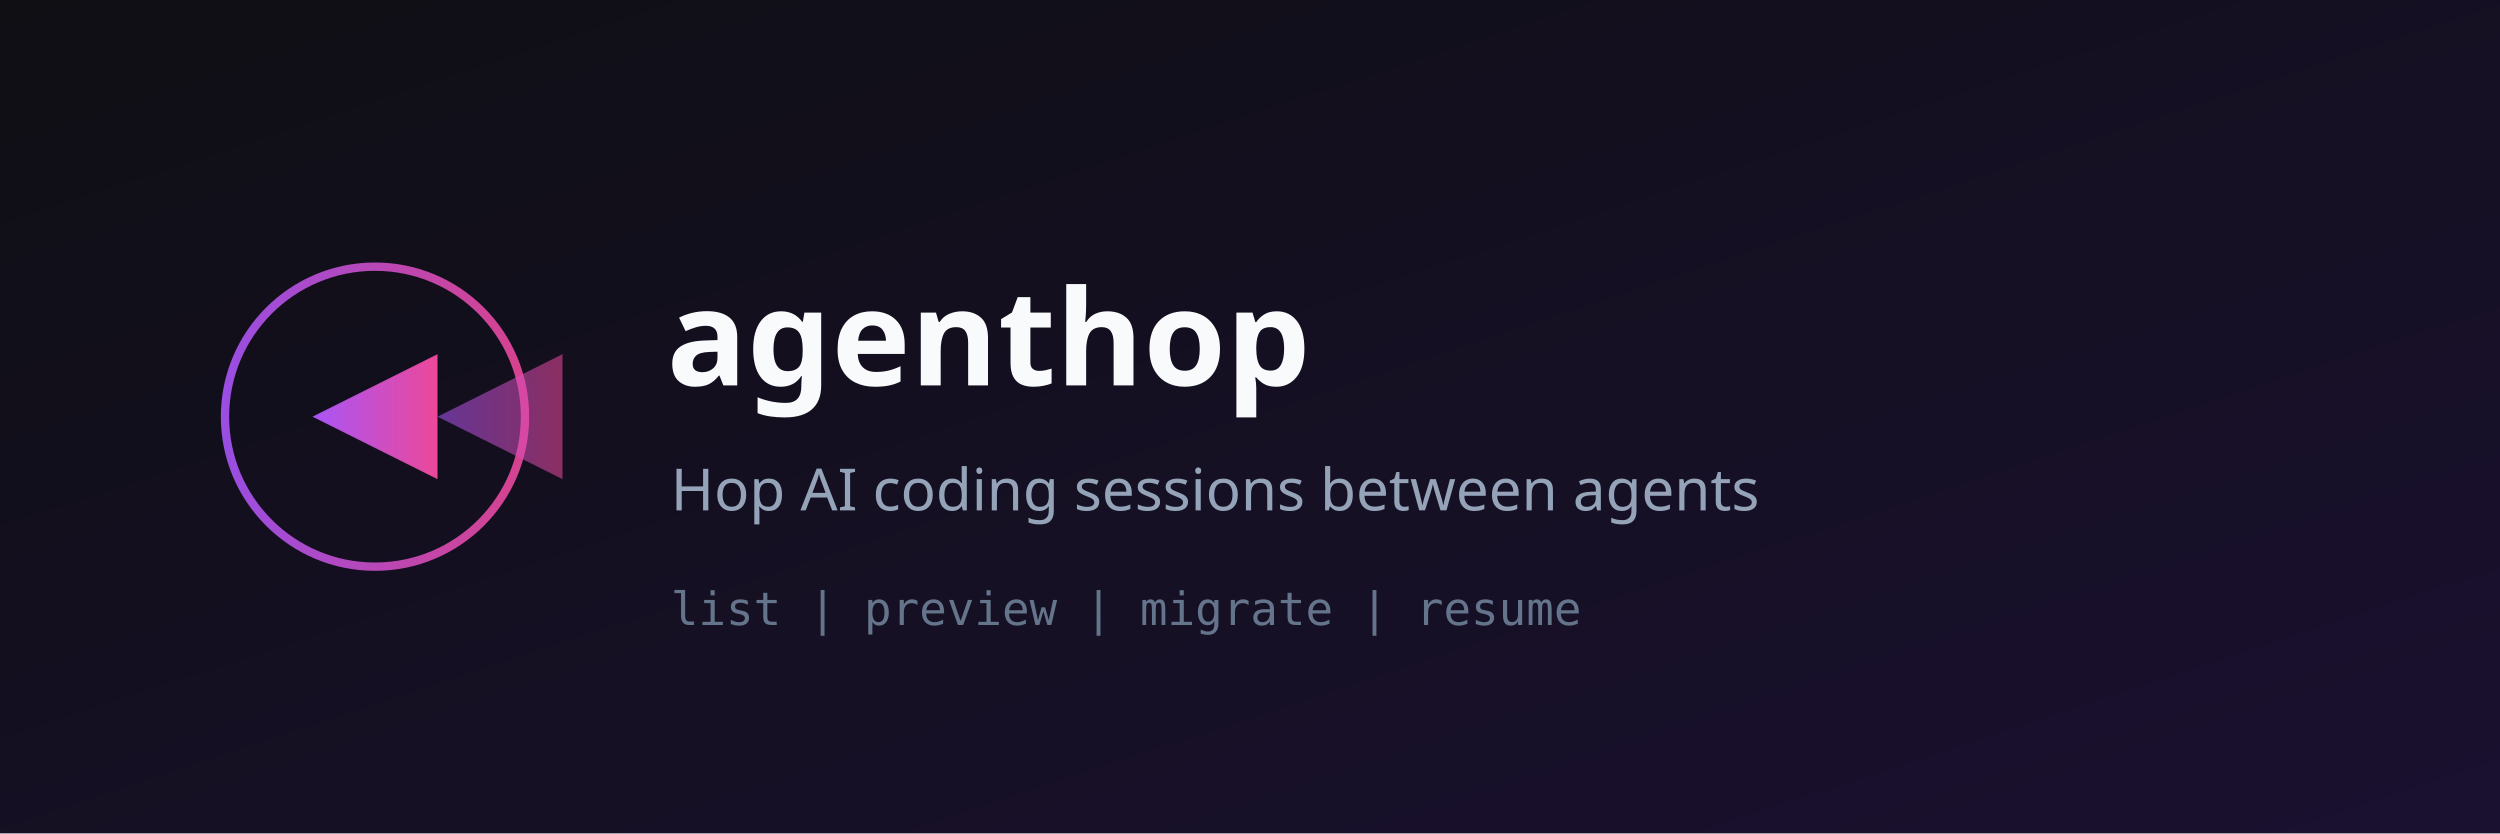
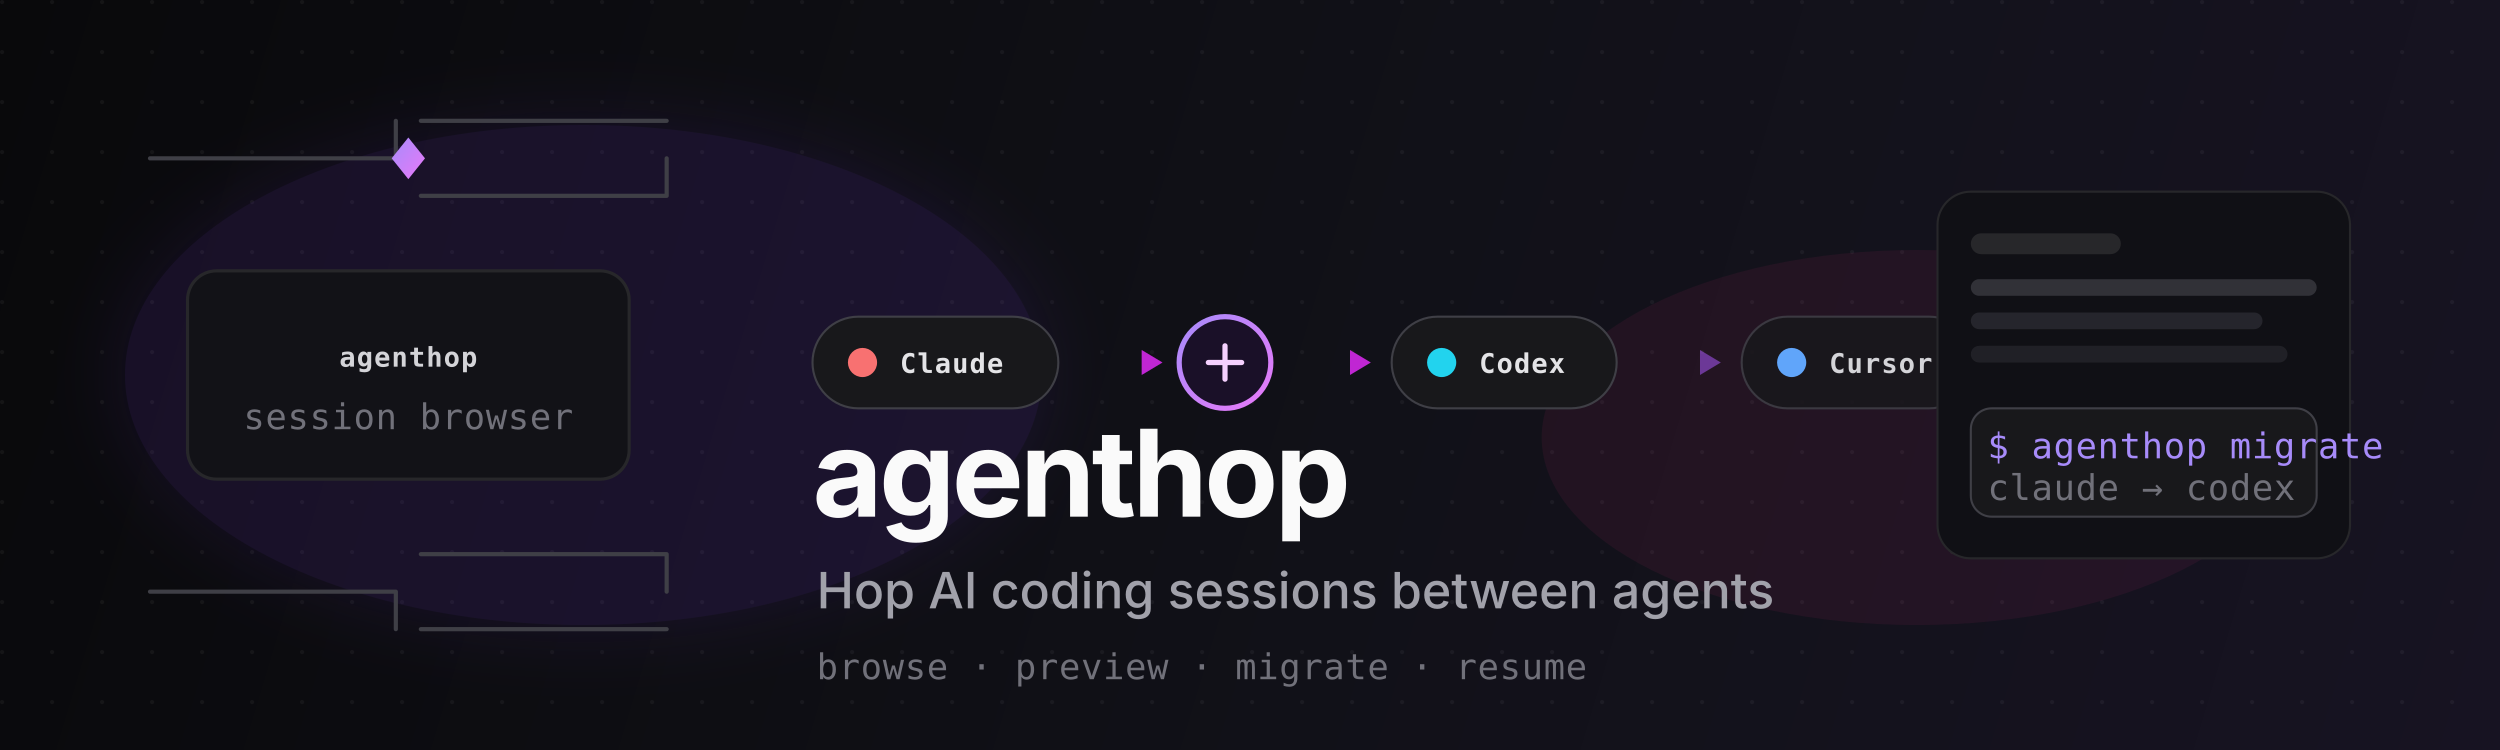
- <svg xmlns="http://www.w3.org/2000/svg" width="1200" height="400" viewBox="0 0 1200 400" role="img" aria-label="agenthop banner">
+ <svg xmlns="http://www.w3.org/2000/svg" width="1200" height="360" viewBox="0 0 1200 360" role="img" aria-label="agenthop — hop AI coding sessions between agents">
  <defs>
-     <linearGradient id="bg" x1="0%" y1="0%" x2="100%" y2="100%">
-       <stop offset="0%" stop-color="#0f0f14" />
-       <stop offset="100%" stop-color="#1a1030" />
+     <linearGradient id="bg" x1="0" y1="0" x2="1200" y2="360" gradientUnits="userSpaceOnUse">
+       <stop offset="0%" stop-color="#09090b" />
+       <stop offset="55%" stop-color="#111118" />
+       <stop offset="100%" stop-color="#171322" />
    </linearGradient>
-     <linearGradient id="accent" x1="0%" y1="0%" x2="100%" y2="0%">
-       <stop offset="0%" stop-color="#a855f7" />
-       <stop offset="100%" stop-color="#ec4899" />
+     <linearGradient id="glow" x1="0" y1="0" x2="1" y2="1">
+       <stop offset="0%" stop-color="#a78bfa" />
+       <stop offset="100%" stop-color="#e879f9" />
    </linearGradient>
+     <linearGradient id="arrow" x1="0" y1="0" x2="1" y2="0">
+       <stop offset="0%" stop-color="#8b5cf6" />
+       <stop offset="100%" stop-color="#d946ef" />
+     </linearGradient>
+     <filter id="softGlow" x="-50%" y="-50%" width="200%" height="200%">
+       <feGaussianBlur stdDeviation="18" result="blur" />
+       <feMerge>
+         <feMergeNode in="blur" />
+         <feMergeNode in="SourceGraphic" />
+       </feMerge>
+     </filter>
+     <pattern id="grid" width="24" height="24" patternUnits="userSpaceOnUse">
+       <circle cx="1" cy="1" r="1" fill="#ffffff" opacity="0.045" />
+     </pattern>
+     <style>
+       .title { font: 700 58px ui-sans-serif, system-ui, -apple-system, BlinkMacSystemFont, "Segoe UI", sans-serif; letter-spacing: -0.03em; }
+       .tagline { font: 500 24px ui-sans-serif, system-ui, -apple-system, BlinkMacSystemFont, "Segoe UI", sans-serif; }
+       .mono { font: 500 17px ui-monospace, SFMono-Regular, Menlo, Monaco, Consolas, monospace; letter-spacing: 0.02em; }
+       .pill { font: 600 13px ui-monospace, SFMono-Regular, Menlo, Monaco, Consolas, monospace; letter-spacing: 0.04em; }
+     </style>
  </defs>
-   <rect width="1200" height="400" fill="url(#bg)" />
-   <circle cx="180" cy="200" r="72" fill="none" stroke="url(#accent)" stroke-width="4" opacity="0.9" />
-   <polygon points="150,200 210,170 210,230" fill="url(#accent)" />
-   <polygon points="210,200 270,170 270,230" fill="url(#accent)" opacity="0.55" />
-   <text x="320" y="185" fill="#f8fafc" font-family="ui-sans-serif,system-ui,sans-serif" font-size="64" font-weight="700">agenthop</text>
-   <text x="322" y="245" fill="#94a3b8" font-family="ui-sans-serif,system-ui,sans-serif" font-size="28">Hop AI coding sessions between agents</text>
-   <text x="322" y="300" fill="#64748b" font-family="ui-monospace,monospace" font-size="22">list | preview | migrate | resume</text>
+   <rect width="1200" height="360" fill="url(#bg)" />
+   <rect width="1200" height="360" fill="url(#grid)" />
+   <ellipse cx="280" cy="180" rx="220" ry="120" fill="#7c3aed" opacity="0.12" filter="url(#softGlow)" />
+   <ellipse cx="920" cy="210" rx="180" ry="90" fill="#db2777" opacity="0.08" />
+   <g transform="translate(72,58)">
+     <path d="M0 18 H118 M118 0 V18 M130 0 H248 M248 18 V36 M248 36 H130" fill="none" stroke="#3f3f46" stroke-width="2" stroke-linecap="round" />
+     <path d="M0 226 H118 M118 244 V226 M130 244 H248 M248 226 V208 M248 208 H130" fill="none" stroke="#3f3f46" stroke-width="2" stroke-linecap="round" />
+     <polygon points="124,8 132,18 124,28 116,18" fill="url(#glow)" />
+     <rect x="18" y="72" width="212" height="100" rx="14" fill="#121217" stroke="#27272a" stroke-width="1.5" />
+     <text x="124" y="118" text-anchor="middle" class="pill" fill="#d4d4d8">agenthop</text>
+     <text x="124" y="148" text-anchor="middle" class="mono" fill="#71717a">session browser</text>
+   </g>
+   <g transform="translate(390,118)">
+     <rect x="0" y="34" width="118" height="44" rx="22" fill="#18181b" stroke="#3f3f46" />
+     <circle cx="24" cy="56" r="7" fill="#f87171" />
+     <text x="42" y="61" class="pill" fill="#e4e4e7">Claude</text>
+     <path d="M128 56 H168" stroke="url(#arrow)" stroke-width="3" stroke-linecap="round" />
+     <polygon points="168,56 158,50 158,62" fill="#c026d3" />
+     <circle cx="198" cy="56" r="22" fill="#1a1028" stroke="url(#glow)" stroke-width="2.5" />
+     <path d="M190 56 H206 M198 48 V64" stroke="#f5d0fe" stroke-width="2.5" stroke-linecap="round" />
+     <path d="M228 56 H268" stroke="url(#arrow)" stroke-width="3" stroke-linecap="round" />
+     <polygon points="268,56 258,50 258,62" fill="#c026d3" />
+     <rect x="278" y="34" width="108" height="44" rx="22" fill="#18181b" stroke="#3f3f46" />
+     <circle cx="302" cy="56" r="7" fill="#22d3ee" />
+     <text x="320" y="61" class="pill" fill="#e4e4e7">Codex</text>
+     <path d="M396 56 H436" stroke="url(#arrow)" stroke-width="3" stroke-linecap="round" opacity="0.55" />
+     <polygon points="436,56 426,50 426,62" fill="#a855f7" opacity="0.55" />
+     <rect x="446" y="34" width="112" height="44" rx="22" fill="#18181b" stroke="#3f3f46" opacity="0.85" />
+     <circle cx="470" cy="56" r="7" fill="#60a5fa" />
+     <text x="488" y="61" class="pill" fill="#d4d4d8">Cursor</text>
+   </g>
+   <text x="390" y="248" class="title" fill="#fafafa">agenthop</text>
+   <text x="392" y="292" class="tagline" fill="#a1a1aa">Hop AI coding sessions between agents</text>
+   <text x="392" y="326" class="mono" fill="#71717a">browse · preview · migrate · resume</text>
+   <g transform="translate(930,92)">
+     <rect x="0" y="0" width="198" height="176" rx="16" fill="#101015" stroke="#27272a" />
+     <rect x="16" y="20" width="72" height="10" rx="5" fill="#27272a" />
+     <rect x="16" y="42" width="166" height="8" rx="4" fill="#3f3f46" opacity="0.7" />
+     <rect x="16" y="58" width="140" height="8" rx="4" fill="#3f3f46" opacity="0.45" />
+     <rect x="16" y="74" width="152" height="8" rx="4" fill="#3f3f46" opacity="0.35" />
+     <rect x="16" y="104" width="166" height="52" rx="10" fill="#18181b" stroke="#3f3f46" />
+     <text x="24" y="128" class="mono" fill="#a78bfa">$ agenthop migrate</text>
+     <text x="24" y="148" class="mono" fill="#71717a">claude → codex</text>
+   </g>
</svg>
